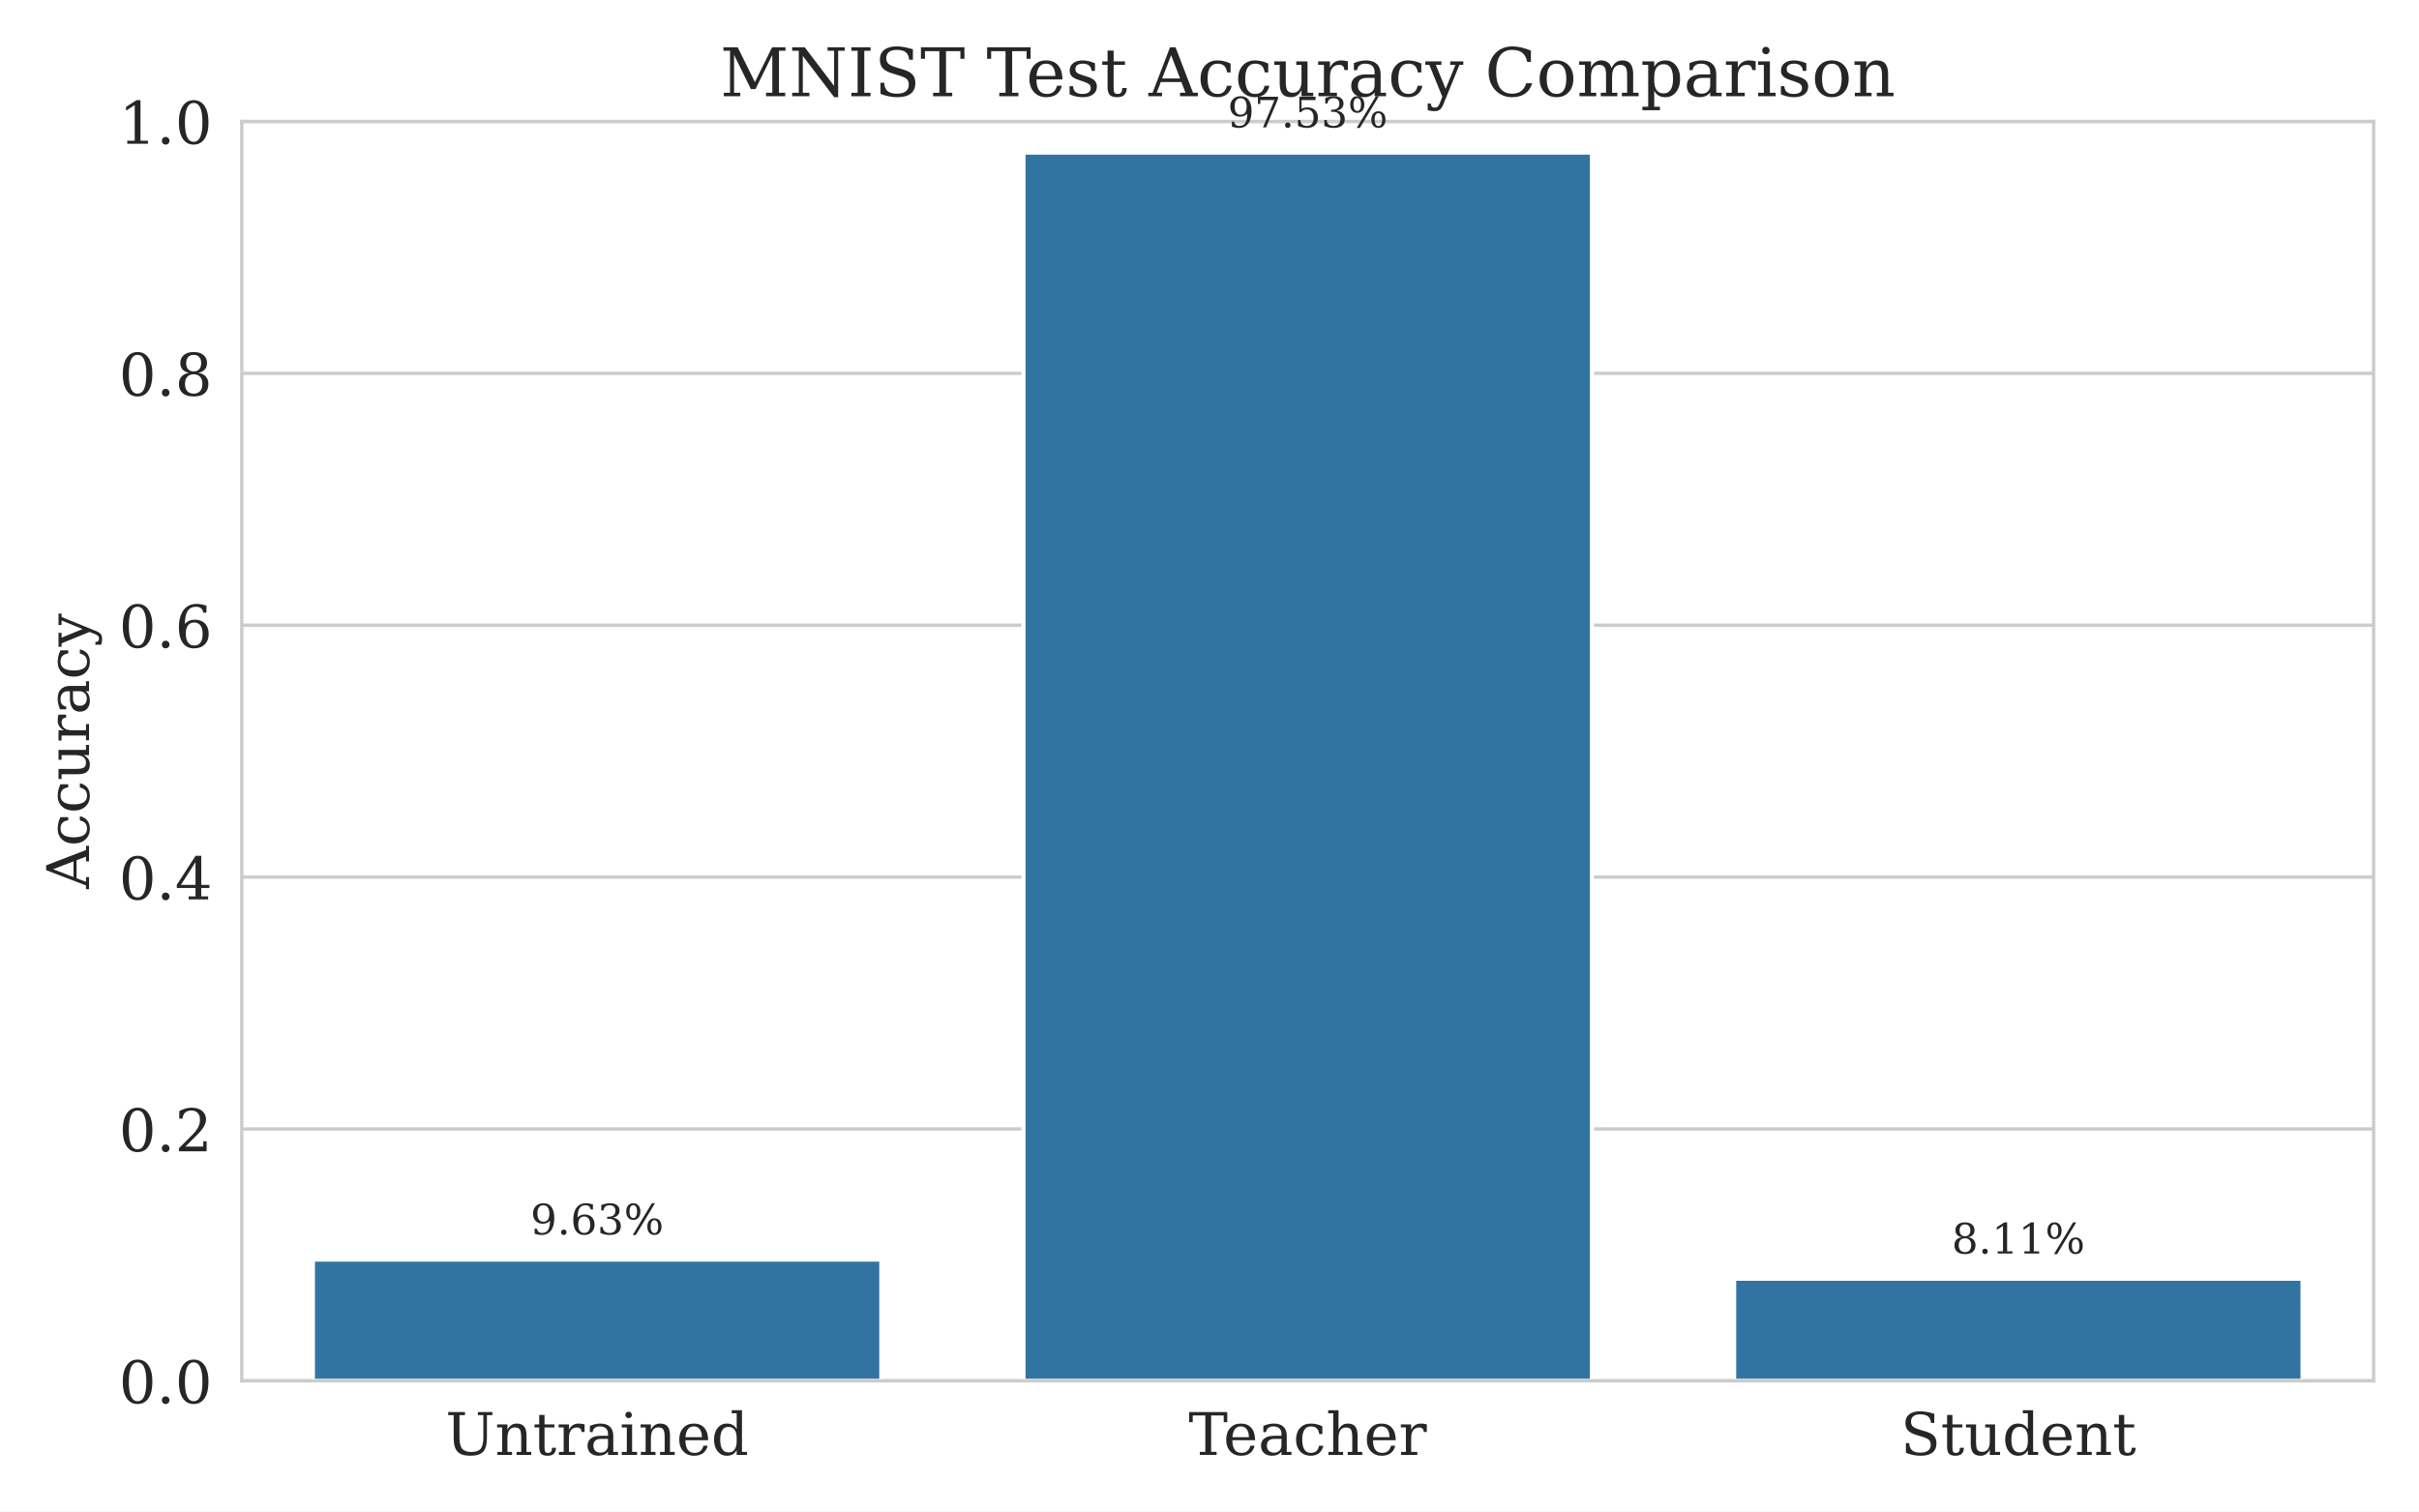
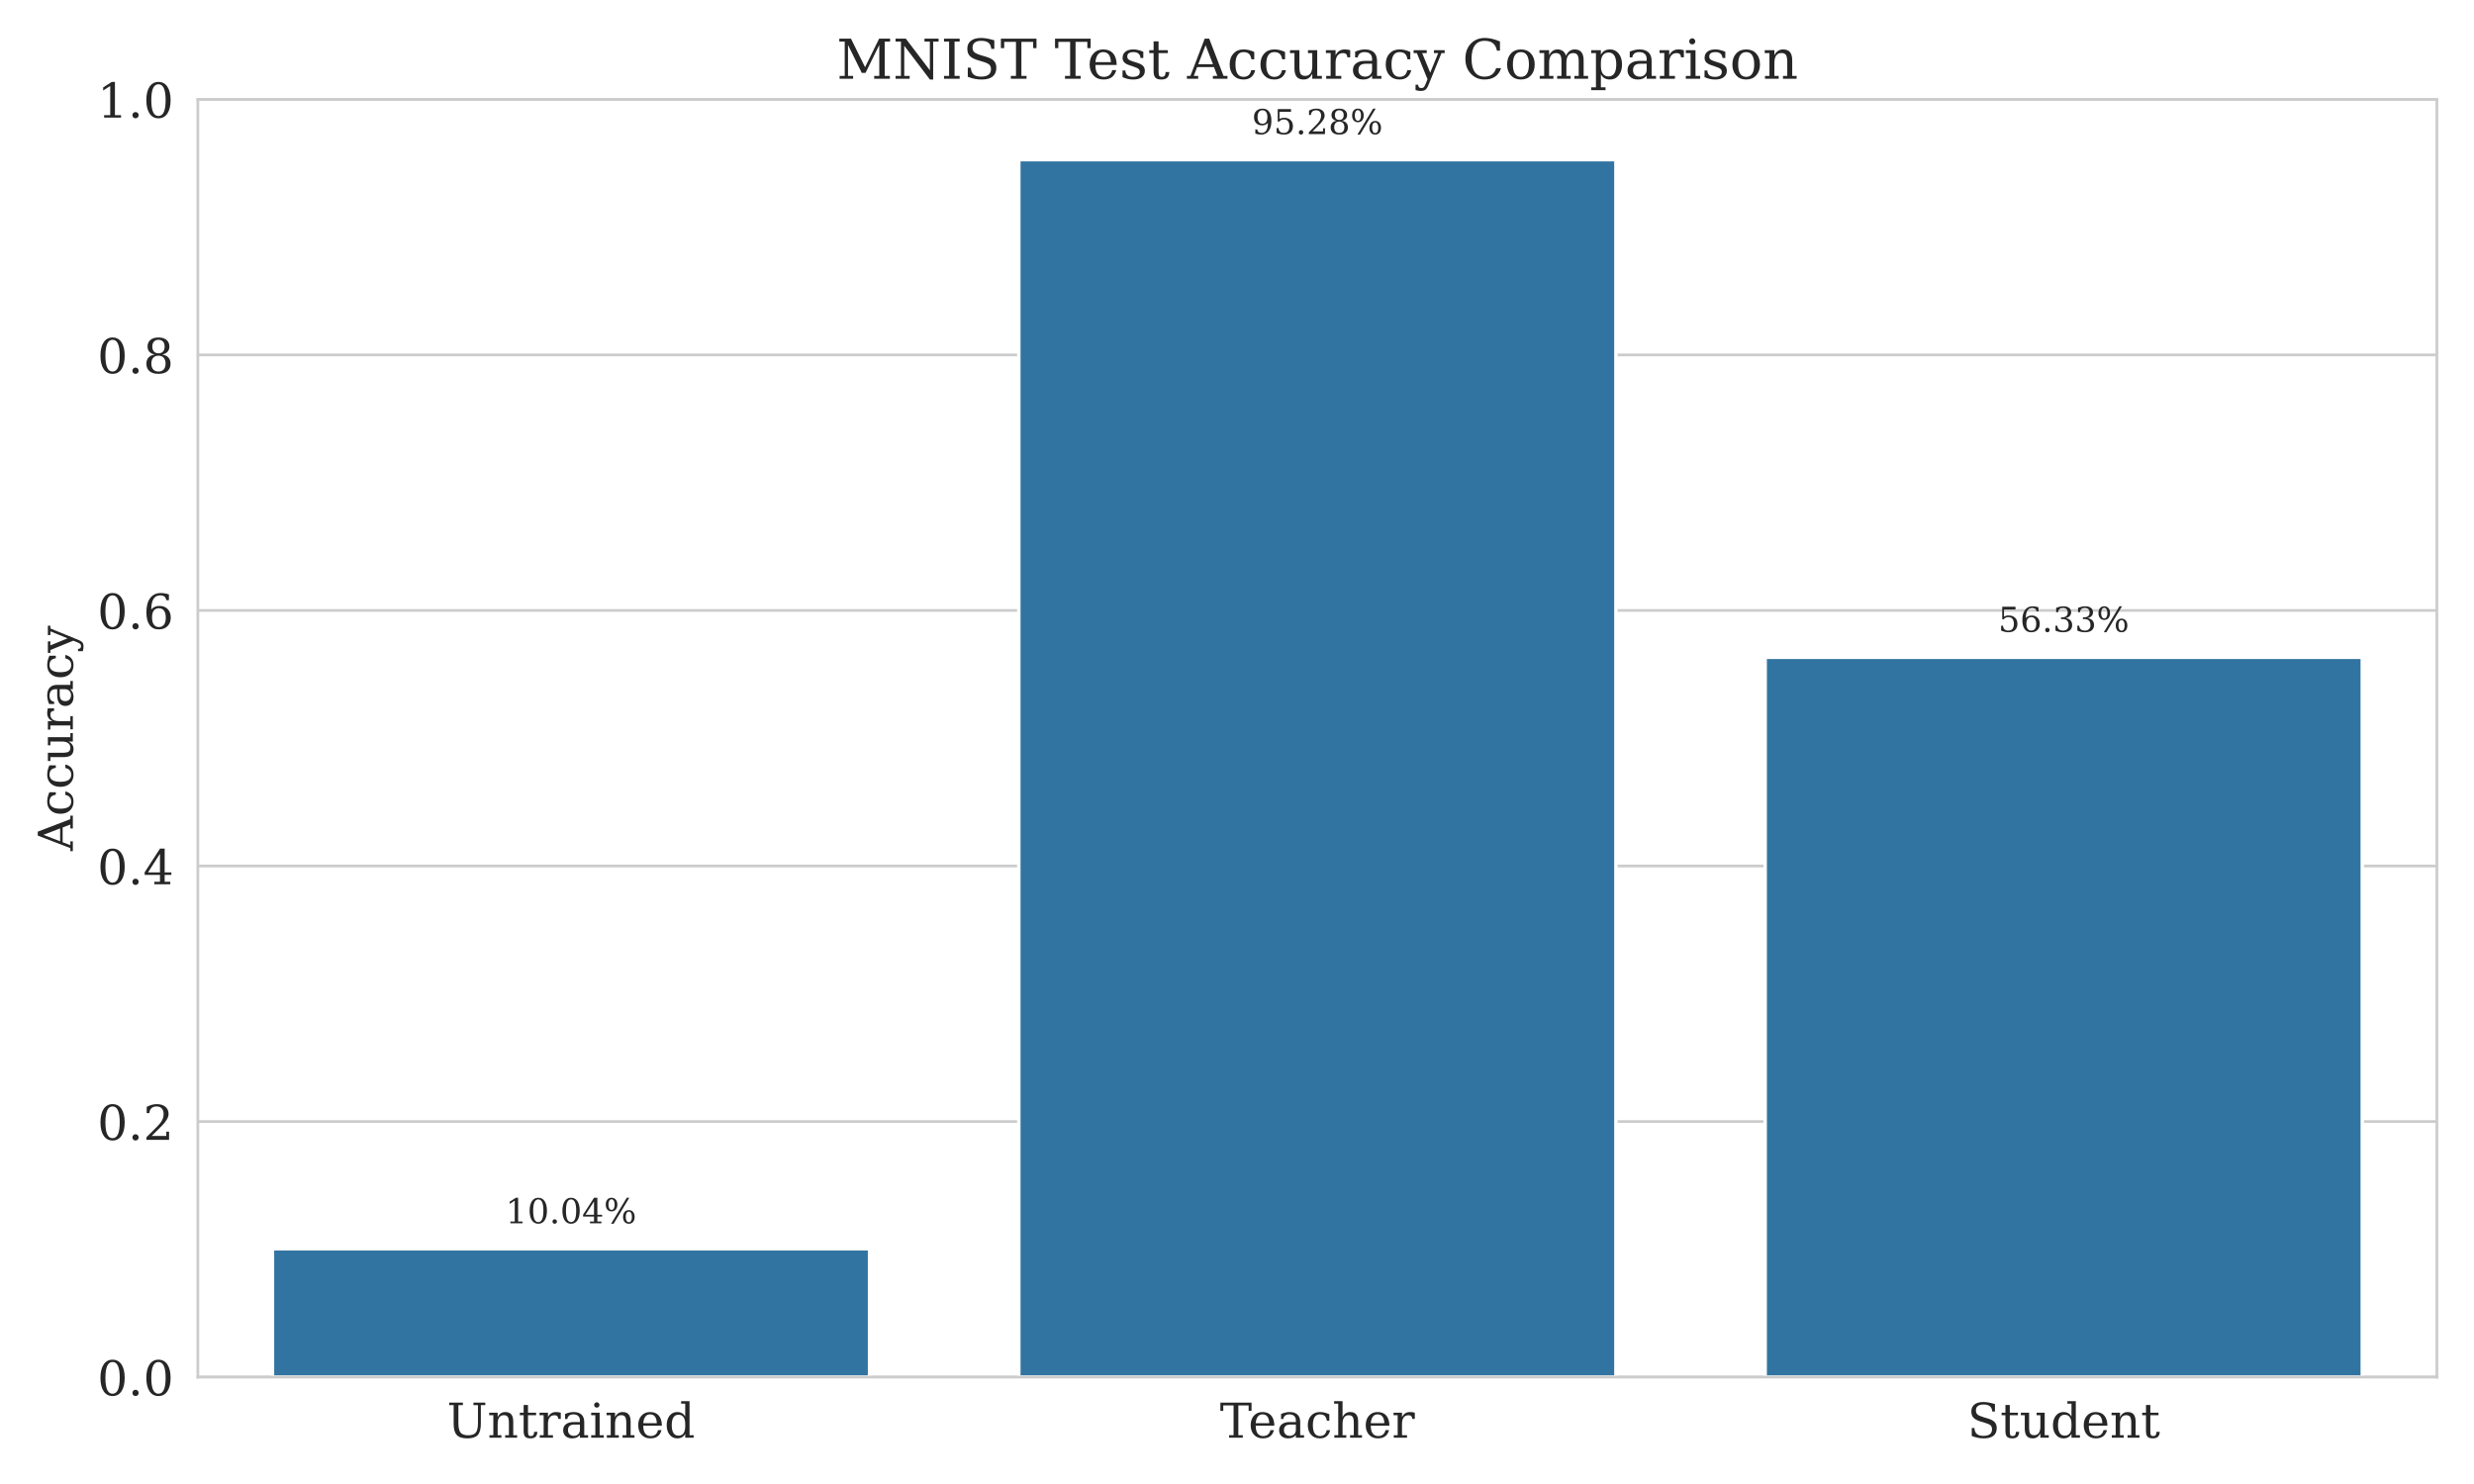
- <svg xmlns="http://www.w3.org/2000/svg" xmlns:xlink="http://www.w3.org/1999/xlink" width="576pt" height="360pt" viewBox="0 0 576 360" version="1.1">
+ <svg xmlns="http://www.w3.org/2000/svg" xmlns:xlink="http://www.w3.org/1999/xlink" width="720pt" height="432pt" viewBox="0 0 720 432" version="1.1">
  <defs>
    <style type="text/css">*{stroke-linejoin: round; stroke-linecap: butt}</style>
  </defs>
  <g id="figure_1">
    <g id="patch_1">
-       <path d="M 0 360  L 576 360  L 576 0  L 0 0  z " style="fill: #ffffff" />
+       <path d="M 0 432  L 720 432  L 720 0  L 0 0  z " style="fill: #ffffff" />
    </g>
    <g id="axes_1">
      <g id="patch_2">
-         <path d="M 57.575 328.88  L 565.2 328.88  L 565.2 28.922  L 57.575 28.922  z " style="fill: #ffffff" />
+         <path d="M 57.575 400.88  L 709.2 400.88  L 709.2 28.922  L 57.575 28.922  z " style="fill: #ffffff" />
      </g>
      <g id="matplotlib.axis_1">
        <g id="xtick_1">
          <g id="text_1">
-             <g style="fill: #262626" transform="translate(106.0668 346.5178) scale(0.14 -0.14)">
+             <g style="fill: #262626" transform="translate(130.0668 418.5178) scale(0.14 -0.14)">
              <defs>
                <path id="DejaVuSerif-55" d="M 897 4331  L 300 4331  L 300 4666  L 2125 4666  L 2125 4331  L 1528 4331  L 1528 1919  Q 1528 1025 1820 672  Q 2113 319 2828 319  Q 3544 319 3836 672  Q 4128 1025 4128 1919  L 4128 4331  L 3531 4331  L 3531 4666  L 5106 4666  L 5106 4331  L 4513 4331  L 4513 1856  Q 4513 791 4103 350  Q 3694 -91 2713 -91  Q 1731 -91 1314 353  Q 897 797 897 1856  L 897 4331  z " transform="scale(0.015625)" />
                <path id="DejaVuSerif-6e" d="M 263 0  L 263 331  L 781 331  L 781 2988  L 231 2988  L 231 3322  L 1356 3322  L 1356 2731  Q 1516 3069 1770 3241  Q 2025 3413 2363 3413  Q 2913 3413 3172 3097  Q 3431 2781 3431 2113  L 3431 331  L 3944 331  L 3944 0  L 2356 0  L 2356 331  L 2853 331  L 2853 1931  Q 2853 2541 2703 2767  Q 2553 2994 2175 2994  Q 1775 2994 1565 2701  Q 1356 2409 1356 1850  L 1356 331  L 1856 331  L 1856 0  L 263 0  z " transform="scale(0.015625)" />
                <path id="DejaVuSerif-74" d="M 691 2988  L 184 2988  L 184 3322  L 691 3322  L 691 4353  L 1269 4353  L 1269 3322  L 2350 3322  L 2350 2988  L 1269 2988  L 1269 878  Q 1269 456 1350 337  Q 1431 219 1650 219  Q 1875 219 1978 351  Q 2081 484 2088 781  L 2522 781  Q 2497 328 2275 118  Q 2053 -91 1600 -91  Q 1103 -91 897 129  Q 691 350 691 878  L 691 2988  z " transform="scale(0.015625)" />
                <path id="DejaVuSerif-72" d="M 3059 3328  L 3059 2497  L 2728 2497  Q 2713 2744 2591 2866  Q 2469 2988 2234 2988  Q 1809 2988 1582 2694  Q 1356 2400 1356 1850  L 1356 331  L 2022 331  L 2022 0  L 263 0  L 263 331  L 781 331  L 781 2994  L 231 2994  L 231 3322  L 1356 3322  L 1356 2731  Q 1525 3078 1790 3245  Q 2056 3413 2438 3413  Q 2578 3413 2733 3391  Q 2888 3369 3059 3328  z " transform="scale(0.015625)" />
                <path id="DejaVuSerif-61" d="M 2547 1044  L 2547 1747  L 1806 1747  Q 1378 1747 1168 1562  Q 959 1378 959 997  Q 959 650 1171 447  Q 1384 244 1747 244  Q 2106 244 2326 466  Q 2547 688 2547 1044  z M 3122 2075  L 3122 331  L 3634 331  L 3634 0  L 2547 0  L 2547 359  Q 2356 128 2106 18  Q 1856 -91 1522 -91  Q 969 -91 644 203  Q 319 497 319 997  Q 319 1513 691 1797  Q 1063 2081 1741 2081  L 2547 2081  L 2547 2309  Q 2547 2688 2317 2895  Q 2088 3103 1672 3103  Q 1328 3103 1125 2947  Q 922 2791 872 2484  L 575 2484  L 575 3156  Q 875 3284 1158 3348  Q 1441 3413 1709 3413  Q 2400 3413 2761 3070  Q 3122 2728 3122 2075  z " transform="scale(0.015625)" />
                <path id="DejaVuSerif-69" d="M 622 4353  Q 622 4497 726 4603  Q 831 4709 978 4709  Q 1122 4709 1226 4603  Q 1331 4497 1331 4353  Q 1331 4206 1228 4103  Q 1125 4000 978 4000  Q 831 4000 726 4103  Q 622 4206 622 4353  z M 1356 331  L 1900 331  L 1900 0  L 231 0  L 231 331  L 781 331  L 781 2988  L 231 2988  L 231 3322  L 1356 3322  L 1356 331  z " transform="scale(0.015625)" />
                <path id="DejaVuSerif-65" d="M 3469 1600  L 991 1600  L 991 1575  Q 991 903 1244 561  Q 1497 219 1991 219  Q 2369 219 2611 417  Q 2853 616 2950 1006  L 3413 1006  Q 3275 459 2904 184  Q 2534 -91 1931 -91  Q 1203 -91 761 389  Q 319 869 319 1663  Q 319 2450 753 2931  Q 1188 3413 1894 3413  Q 2647 3413 3050 2948  Q 3453 2484 3469 1600  z M 2791 1931  Q 2772 2513 2545 2808  Q 2319 3103 1894 3103  Q 1497 3103 1269 2806  Q 1041 2509 991 1931  L 2791 1931  z " transform="scale(0.015625)" />
                <path id="DejaVuSerif-64" d="M 3359 331  L 3909 331  L 3909 0  L 2784 0  L 2784 519  Q 2616 206 2355 57  Q 2094 -91 1709 -91  Q 1097 -91 708 395  Q 319 881 319 1663  Q 319 2444 706 2928  Q 1094 3413 1709 3413  Q 2094 3413 2355 3264  Q 2616 3116 2784 2803  L 2784 4531  L 2241 4531  L 2241 4863  L 3359 4863  L 3359 331  z M 2784 1497  L 2784 1825  Q 2784 2422 2554 2737  Q 2325 3053 1888 3053  Q 1444 3053 1217 2703  Q 991 2353 991 1663  Q 991 975 1217 622  Q 1444 269 1888 269  Q 2325 269 2554 583  Q 2784 897 2784 1497  z " transform="scale(0.015625)" />
              </defs>
              <use xlink:href="#DejaVuSerif-55" />
              <use xlink:href="#DejaVuSerif-6e" transform="translate(84.27734 0)" />
              <use xlink:href="#DejaVuSerif-74" transform="translate(148.6816 0)" />
              <use xlink:href="#DejaVuSerif-72" transform="translate(188.8672 0)" />
              <use xlink:href="#DejaVuSerif-61" transform="translate(236.6699 0)" />
              <use xlink:href="#DejaVuSerif-69" transform="translate(296.2891 0)" />
              <use xlink:href="#DejaVuSerif-6e" transform="translate(328.2715 0)" />
              <use xlink:href="#DejaVuSerif-65" transform="translate(392.6758 0)" />
              <use xlink:href="#DejaVuSerif-64" transform="translate(451.8555 0)" />
            </g>
          </g>
        </g>
        <g id="xtick_2">
          <g id="text_2">
-             <g style="fill: #262626" transform="translate(283.0266 346.5178) scale(0.14 -0.14)">
+             <g style="fill: #262626" transform="translate(355.0266 418.5178) scale(0.14 -0.14)">
              <defs>
                <path id="DejaVuSerif-54" d="M 1222 0  L 1222 331  L 1819 331  L 1819 4294  L 447 4294  L 447 3566  L 63 3566  L 63 4666  L 4206 4666  L 4206 3566  L 3822 3566  L 3822 4294  L 2450 4294  L 2450 331  L 3047 331  L 3047 0  L 1222 0  z " transform="scale(0.015625)" />
                <path id="DejaVuSerif-63" d="M 3291 997  Q 3169 466 2822 187  Q 2475 -91 1925 -91  Q 1200 -91 759 389  Q 319 869 319 1663  Q 319 2459 759 2936  Q 1200 3413 1925 3413  Q 2241 3413 2553 3339  Q 2866 3266 3181 3116  L 3181 2266  L 2847 2266  Q 2781 2703 2561 2903  Q 2341 3103 1931 3103  Q 1466 3103 1228 2742  Q 991 2381 991 1663  Q 991 944 1227 581  Q 1463 219 1931 219  Q 2303 219 2525 412  Q 2747 606 2828 997  L 3291 997  z " transform="scale(0.015625)" />
                <path id="DejaVuSerif-68" d="M 263 0  L 263 331  L 781 331  L 781 4531  L 231 4531  L 231 4863  L 1356 4863  L 1356 2731  Q 1516 3069 1770 3241  Q 2025 3413 2363 3413  Q 2913 3413 3172 3097  Q 3431 2781 3431 2113  L 3431 331  L 3944 331  L 3944 0  L 2356 0  L 2356 331  L 2853 331  L 2853 1931  Q 2853 2541 2704 2764  Q 2556 2988 2175 2988  Q 1775 2988 1565 2697  Q 1356 2406 1356 1850  L 1356 331  L 1856 331  L 1856 0  L 263 0  z " transform="scale(0.015625)" />
              </defs>
              <use xlink:href="#DejaVuSerif-54" />
              <use xlink:href="#DejaVuSerif-65" transform="translate(58.94922 0)" />
              <use xlink:href="#DejaVuSerif-61" transform="translate(118.1289 0)" />
              <use xlink:href="#DejaVuSerif-63" transform="translate(177.748 0)" />
              <use xlink:href="#DejaVuSerif-68" transform="translate(233.7539 0)" />
              <use xlink:href="#DejaVuSerif-65" transform="translate(298.1582 0)" />
              <use xlink:href="#DejaVuSerif-72" transform="translate(357.3379 0)" />
            </g>
          </g>
        </g>
        <g id="xtick_3">
          <g id="text_3">
-             <g style="fill: #262626" transform="translate(452.5335 346.5178) scale(0.14 -0.14)">
+             <g style="fill: #262626" transform="translate(572.5335 418.5178) scale(0.14 -0.14)">
              <defs>
                <path id="DejaVuSerif-53" d="M 594 225  L 594 1288  L 953 1284  Q 969 753 1261 498  Q 1553 244 2150 244  Q 2706 244 2998 464  Q 3291 684 3291 1106  Q 3291 1444 3114 1625  Q 2938 1806 2369 1978  L 1753 2163  Q 1084 2366 811 2669  Q 538 2972 538 3500  Q 538 4094 959 4422  Q 1381 4750 2144 4750  Q 2469 4750 2856 4679  Q 3244 4609 3681 4475  L 3681 3481  L 3328 3481  Q 3275 3975 2998 4195  Q 2722 4416 2156 4416  Q 1663 4416 1405 4214  Q 1147 4013 1147 3628  Q 1147 3294 1340 3103  Q 1534 2913 2163 2725  L 2741 2553  Q 3375 2363 3645 2067  Q 3916 1772 3916 1275  Q 3916 597 3481 253  Q 3047 -91 2188 -91  Q 1803 -91 1404 -12  Q 1006 66 594 225  z " transform="scale(0.015625)" />
                <path id="DejaVuSerif-75" d="M 2266 3322  L 3341 3322  L 3341 331  L 3884 331  L 3884 0  L 2766 0  L 2766 588  Q 2606 256 2353 82  Q 2100 -91 1766 -91  Q 1213 -91 952 223  Q 691 538 691 1209  L 691 2988  L 172 2988  L 172 3322  L 1269 3322  L 1269 1388  Q 1269 781 1417 556  Q 1566 331 1947 331  Q 2347 331 2556 625  Q 2766 919 2766 1478  L 2766 2988  L 2266 2988  L 2266 3322  z " transform="scale(0.015625)" />
              </defs>
              <use xlink:href="#DejaVuSerif-53" />
              <use xlink:href="#DejaVuSerif-74" transform="translate(68.50586 0)" />
              <use xlink:href="#DejaVuSerif-75" transform="translate(108.6914 0)" />
              <use xlink:href="#DejaVuSerif-64" transform="translate(173.0957 0)" />
              <use xlink:href="#DejaVuSerif-65" transform="translate(237.1094 0)" />
              <use xlink:href="#DejaVuSerif-6e" transform="translate(296.2891 0)" />
              <use xlink:href="#DejaVuSerif-74" transform="translate(360.6934 0)" />
            </g>
          </g>
        </g>
      </g>
      <g id="matplotlib.axis_2">
        <g id="ytick_1">
          <g id="line2d_1">
-             <path d="M 57.575 328.88  L 565.2 328.88  " clip-path="url(#pb6313cca25)" style="fill: none; stroke: #cccccc; stroke-width: 0.8; stroke-linecap: round" />
+             <path d="M 57.575 400.88  L 709.2 400.88  " clip-path="url(#p84f57f4187)" style="fill: none; stroke: #cccccc; stroke-width: 0.8; stroke-linecap: round" />
          </g>
          <g id="text_4">
-             <g style="fill: #262626" transform="translate(28.31063 334.1989) scale(0.14 -0.14)">
+             <g style="fill: #262626" transform="translate(28.31063 406.1989) scale(0.14 -0.14)">
              <defs>
                <path id="DejaVuSerif-30" d="M 2034 219  Q 2513 219 2750 744  Q 2988 1269 2988 2328  Q 2988 3391 2750 3916  Q 2513 4441 2034 4441  Q 1556 4441 1318 3916  Q 1081 3391 1081 2328  Q 1081 1269 1318 744  Q 1556 219 2034 219  z M 2034 -91  Q 1275 -91 848 546  Q 422 1184 422 2328  Q 422 3475 848 4112  Q 1275 4750 2034 4750  Q 2797 4750 3222 4112  Q 3647 3475 3647 2328  Q 3647 1184 3222 546  Q 2797 -91 2034 -91  z " transform="scale(0.015625)" />
                <path id="DejaVuSerif-2e" d="M 603 325  Q 603 500 722 622  Q 841 744 1019 744  Q 1191 744 1312 622  Q 1434 500 1434 325  Q 1434 153 1312 31  Q 1191 -91 1019 -91  Q 841 -91 722 29  Q 603 150 603 325  z " transform="scale(0.015625)" />
              </defs>
              <use xlink:href="#DejaVuSerif-30" />
              <use xlink:href="#DejaVuSerif-2e" transform="translate(63.62305 0)" />
              <use xlink:href="#DejaVuSerif-30" transform="translate(95.41016 0)" />
            </g>
          </g>
        </g>
        <g id="ytick_2">
          <g id="line2d_2">
-             <path d="M 57.575 268.888  L 565.2 268.888  " clip-path="url(#pb6313cca25)" style="fill: none; stroke: #cccccc; stroke-width: 0.8; stroke-linecap: round" />
+             <path d="M 57.575 326.488  L 709.2 326.488  " clip-path="url(#p84f57f4187)" style="fill: none; stroke: #cccccc; stroke-width: 0.8; stroke-linecap: round" />
          </g>
          <g id="text_5">
-             <g style="fill: #262626" transform="translate(28.31063 274.2073) scale(0.14 -0.14)">
+             <g style="fill: #262626" transform="translate(28.31063 331.8073) scale(0.14 -0.14)">
              <defs>
                <path id="DejaVuSerif-32" d="M 819 3553  L 469 3553  L 469 4384  Q 803 4563 1142 4656  Q 1481 4750 1806 4750  Q 2534 4750 2956 4397  Q 3378 4044 3378 3438  Q 3378 2753 2422 1800  Q 2347 1728 2309 1691  L 1131 513  L 3078 513  L 3078 1088  L 3444 1088  L 3444 0  L 434 0  L 434 341  L 1850 1753  Q 2319 2222 2519 2614  Q 2719 3006 2719 3438  Q 2719 3909 2473 4175  Q 2228 4441 1797 4441  Q 1350 4441 1106 4219  Q 863 3997 819 3553  z " transform="scale(0.015625)" />
              </defs>
              <use xlink:href="#DejaVuSerif-30" />
              <use xlink:href="#DejaVuSerif-2e" transform="translate(63.62305 0)" />
              <use xlink:href="#DejaVuSerif-32" transform="translate(95.41016 0)" />
            </g>
          </g>
        </g>
        <g id="ytick_3">
          <g id="line2d_3">
-             <path d="M 57.575 208.897  L 565.2 208.897  " clip-path="url(#pb6313cca25)" style="fill: none; stroke: #cccccc; stroke-width: 0.8; stroke-linecap: round" />
+             <path d="M 57.575 252.097  L 709.2 252.097  " clip-path="url(#p84f57f4187)" style="fill: none; stroke: #cccccc; stroke-width: 0.8; stroke-linecap: round" />
          </g>
          <g id="text_6">
-             <g style="fill: #262626" transform="translate(28.31063 214.2157) scale(0.14 -0.14)">
+             <g style="fill: #262626" transform="translate(28.31063 257.4157) scale(0.14 -0.14)">
              <defs>
                <path id="DejaVuSerif-34" d="M 2234 1581  L 2234 4063  L 641 1581  L 2234 1581  z M 3609 0  L 1484 0  L 1484 331  L 2234 331  L 2234 1247  L 197 1247  L 197 1588  L 2241 4750  L 2859 4750  L 2859 1581  L 3750 1581  L 3750 1247  L 2859 1247  L 2859 331  L 3609 331  L 3609 0  z " transform="scale(0.015625)" />
              </defs>
              <use xlink:href="#DejaVuSerif-30" />
              <use xlink:href="#DejaVuSerif-2e" transform="translate(63.62305 0)" />
              <use xlink:href="#DejaVuSerif-34" transform="translate(95.41016 0)" />
            </g>
          </g>
        </g>
        <g id="ytick_4">
          <g id="line2d_4">
-             <path d="M 57.575 148.905  L 565.2 148.905  " clip-path="url(#pb6313cca25)" style="fill: none; stroke: #cccccc; stroke-width: 0.8; stroke-linecap: round" />
+             <path d="M 57.575 177.705  L 709.2 177.705  " clip-path="url(#p84f57f4187)" style="fill: none; stroke: #cccccc; stroke-width: 0.8; stroke-linecap: round" />
          </g>
          <g id="text_7">
-             <g style="fill: #262626" transform="translate(28.31063 154.224) scale(0.14 -0.14)">
+             <g style="fill: #262626" transform="translate(28.31063 183.024) scale(0.14 -0.14)">
              <defs>
                <path id="DejaVuSerif-36" d="M 2094 219  Q 2534 219 2771 542  Q 3009 866 3009 1472  Q 3009 2078 2771 2401  Q 2534 2725 2094 2725  Q 1647 2725 1412 2412  Q 1178 2100 1178 1509  Q 1178 888 1415 553  Q 1653 219 2094 219  z M 1075 2569  Q 1288 2803 1556 2918  Q 1825 3034 2163 3034  Q 2859 3034 3264 2615  Q 3669 2197 3669 1472  Q 3669 763 3233 336  Q 2797 -91 2069 -91  Q 1278 -91 853 498  Q 428 1088 428 2181  Q 428 3406 931 4078  Q 1434 4750 2350 4750  Q 2597 4750 2869 4703  Q 3141 4656 3425 4563  L 3425 3794  L 3072 3794  Q 3034 4109 2831 4275  Q 2628 4441 2284 4441  Q 1678 4441 1381 3981  Q 1084 3522 1075 2569  z " transform="scale(0.015625)" />
              </defs>
              <use xlink:href="#DejaVuSerif-30" />
              <use xlink:href="#DejaVuSerif-2e" transform="translate(63.62305 0)" />
              <use xlink:href="#DejaVuSerif-36" transform="translate(95.41016 0)" />
            </g>
          </g>
        </g>
        <g id="ytick_5">
          <g id="line2d_5">
-             <path d="M 57.575 88.913  L 565.2 88.913  " clip-path="url(#pb6313cca25)" style="fill: none; stroke: #cccccc; stroke-width: 0.8; stroke-linecap: round" />
+             <path d="M 57.575 103.314  L 709.2 103.314  " clip-path="url(#p84f57f4187)" style="fill: none; stroke: #cccccc; stroke-width: 0.8; stroke-linecap: round" />
          </g>
          <g id="text_8">
-             <g style="fill: #262626" transform="translate(28.31063 94.23241) scale(0.14 -0.14)">
+             <g style="fill: #262626" transform="translate(28.31063 108.6324) scale(0.14 -0.14)">
              <defs>
                <path id="DejaVuSerif-38" d="M 2981 1275  Q 2981 1775 2732 2051  Q 2484 2328 2034 2328  Q 1584 2328 1336 2051  Q 1088 1775 1088 1275  Q 1088 772 1336 495  Q 1584 219 2034 219  Q 2484 219 2732 495  Q 2981 772 2981 1275  z M 2853 3541  Q 2853 3966 2637 4203  Q 2422 4441 2034 4441  Q 1650 4441 1433 4203  Q 1216 3966 1216 3541  Q 1216 3113 1433 2875  Q 1650 2638 2034 2638  Q 2422 2638 2637 2875  Q 2853 3113 2853 3541  z M 2516 2484  Q 3047 2413 3344 2092  Q 3641 1772 3641 1275  Q 3641 619 3225 264  Q 2809 -91 2034 -91  Q 1263 -91 845 264  Q 428 619 428 1275  Q 428 1772 725 2092  Q 1022 2413 1556 2484  Q 1084 2569 832 2842  Q 581 3116 581 3541  Q 581 4103 968 4426  Q 1356 4750 2034 4750  Q 2713 4750 3100 4426  Q 3488 4103 3488 3541  Q 3488 3116 3236 2842  Q 2984 2569 2516 2484  z " transform="scale(0.015625)" />
              </defs>
              <use xlink:href="#DejaVuSerif-30" />
              <use xlink:href="#DejaVuSerif-2e" transform="translate(63.62305 0)" />
              <use xlink:href="#DejaVuSerif-38" transform="translate(95.41016 0)" />
            </g>
          </g>
        </g>
        <g id="ytick_6">
          <g id="line2d_6">
-             <path d="M 57.575 28.922  L 565.2 28.922  " clip-path="url(#pb6313cca25)" style="fill: none; stroke: #cccccc; stroke-width: 0.8; stroke-linecap: round" />
+             <path d="M 57.575 28.922  L 709.2 28.922  " clip-path="url(#p84f57f4187)" style="fill: none; stroke: #cccccc; stroke-width: 0.8; stroke-linecap: round" />
          </g>
          <g id="text_9">
            <g style="fill: #262626" transform="translate(28.31063 34.24078) scale(0.14 -0.14)">
              <defs>
                <path id="DejaVuSerif-31" d="M 909 0  L 909 331  L 1722 331  L 1722 4213  L 781 3603  L 781 4013  L 1919 4750  L 2350 4750  L 2350 331  L 3163 331  L 3163 0  L 909 0  z " transform="scale(0.015625)" />
              </defs>
              <use xlink:href="#DejaVuSerif-31" />
              <use xlink:href="#DejaVuSerif-2e" transform="translate(63.62305 0)" />
              <use xlink:href="#DejaVuSerif-30" transform="translate(95.41016 0)" />
            </g>
          </g>
        </g>
        <g id="text_10">
-           <g style="fill: #262626" transform="translate(21.2 211.6992) rotate(-90) scale(0.14 -0.14)">
+           <g style="fill: #262626" transform="translate(21.2 247.6992) rotate(-90) scale(0.14 -0.14)">
            <defs>
              <path id="DejaVuSerif-41" d="M 1281 1691  L 2994 1691  L 2138 3909  L 1281 1691  z M -38 0  L -38 331  L 372 331  L 2034 4666  L 2559 4666  L 4225 331  L 4684 331  L 4684 0  L 2988 0  L 2988 331  L 3506 331  L 3116 1356  L 1153 1356  L 763 331  L 1275 331  L 1275 0  L -38 0  z " transform="scale(0.015625)" />
              <path id="DejaVuSerif-79" d="M 1381 -609  L 1600 -56  L 359 2988  L -19 2988  L -19 3322  L 1509 3322  L 1509 2988  L 978 2988  L 1913 703  L 2847 2988  L 2350 2988  L 2350 3322  L 3597 3322  L 3597 2988  L 3225 2988  L 1703 -750  Q 1547 -1138 1356 -1280  Q 1166 -1422 819 -1422  Q 672 -1422 517 -1397  Q 363 -1372 206 -1325  L 206 -691  L 500 -691  Q 519 -903 608 -995  Q 697 -1088 884 -1088  Q 1056 -1088 1161 -992  Q 1266 -897 1381 -609  z " transform="scale(0.015625)" />
            </defs>
            <use xlink:href="#DejaVuSerif-41" />
            <use xlink:href="#DejaVuSerif-63" transform="translate(72.2168 0)" />
            <use xlink:href="#DejaVuSerif-63" transform="translate(128.2227 0)" />
            <use xlink:href="#DejaVuSerif-75" transform="translate(184.2285 0)" />
            <use xlink:href="#DejaVuSerif-72" transform="translate(248.6328 0)" />
            <use xlink:href="#DejaVuSerif-61" transform="translate(296.4355 0)" />
            <use xlink:href="#DejaVuSerif-63" transform="translate(356.0547 0)" />
            <use xlink:href="#DejaVuSerif-79" transform="translate(412.0605 0)" />
          </g>
        </g>
      </g>
      <g id="patch_3">
-         <path d="M 74.496 328.88  L 209.863 328.88  L 209.863 299.994  L 74.496 299.994  z " clip-path="url(#pb6313cca25)" style="fill: #3274a1; stroke: #ffffff; stroke-linejoin: miter" />
+         <path d="M 79.296 400.88  L 253.062 400.88  L 253.062 363.535  L 79.296 363.535  z " clip-path="url(#p84f57f4187)" style="fill: #3274a1; stroke: #ffffff; stroke-linejoin: miter" />
      </g>
      <g id="patch_4">
-         <path d="M 243.704 328.88  L 379.071 328.88  L 379.071 36.331  L 243.704 36.331  z " clip-path="url(#pb6313cca25)" style="fill: #3274a1; stroke: #ffffff; stroke-linejoin: miter" />
+         <path d="M 296.504 400.88  L 470.271 400.88  L 470.271 46.478  L 296.504 46.478  z " clip-path="url(#p84f57f4187)" style="fill: #3274a1; stroke: #ffffff; stroke-linejoin: miter" />
      </g>
      <g id="patch_5">
-         <path d="M 412.913 328.88  L 548.279 328.88  L 548.279 304.553  L 412.913 304.553  z " clip-path="url(#pb6313cca25)" style="fill: #3274a1; stroke: #ffffff; stroke-linejoin: miter" />
+         <path d="M 513.712 400.88  L 687.479 400.88  L 687.479 191.356  L 513.712 191.356  z " clip-path="url(#p84f57f4187)" style="fill: #3274a1; stroke: #ffffff; stroke-linejoin: miter" />
      </g>
      <g id="line2d_7">
-         <path clip-path="url(#pb6313cca25)" style="fill: none; stroke: #424242; stroke-width: 2.25; stroke-linecap: round" />
+         <path clip-path="url(#p84f57f4187)" style="fill: none; stroke: #424242; stroke-width: 2.25; stroke-linecap: round" />
      </g>
      <g id="line2d_8">
-         <path clip-path="url(#pb6313cca25)" style="fill: none; stroke: #424242; stroke-width: 2.25; stroke-linecap: round" />
+         <path clip-path="url(#p84f57f4187)" style="fill: none; stroke: #424242; stroke-width: 2.25; stroke-linecap: round" />
      </g>
      <g id="line2d_9">
-         <path clip-path="url(#pb6313cca25)" style="fill: none; stroke: #424242; stroke-width: 2.25; stroke-linecap: round" />
+         <path clip-path="url(#p84f57f4187)" style="fill: none; stroke: #424242; stroke-width: 2.25; stroke-linecap: round" />
      </g>
      <g id="patch_6">
-         <path d="M 57.575 328.88  L 57.575 28.922  " style="fill: none; stroke: #cccccc; stroke-width: 0.8; stroke-linejoin: miter; stroke-linecap: square" />
+         <path d="M 57.575 400.88  L 57.575 28.922  " style="fill: none; stroke: #cccccc; stroke-width: 0.8; stroke-linejoin: miter; stroke-linecap: square" />
      </g>
      <g id="patch_7">
-         <path d="M 565.2 328.88  L 565.2 28.922  " style="fill: none; stroke: #cccccc; stroke-width: 0.8; stroke-linejoin: miter; stroke-linecap: square" />
+         <path d="M 709.2 400.88  L 709.2 28.922  " style="fill: none; stroke: #cccccc; stroke-width: 0.8; stroke-linejoin: miter; stroke-linecap: square" />
      </g>
      <g id="patch_8">
-         <path d="M 57.575 328.88  L 565.2 328.88  " style="fill: none; stroke: #cccccc; stroke-width: 0.8; stroke-linejoin: miter; stroke-linecap: square" />
+         <path d="M 57.575 400.88  L 709.2 400.88  " style="fill: none; stroke: #cccccc; stroke-width: 0.8; stroke-linejoin: miter; stroke-linecap: square" />
      </g>
      <g id="patch_9">
-         <path d="M 57.575 28.922  L 565.2 28.922  " style="fill: none; stroke: #cccccc; stroke-width: 0.8; stroke-linejoin: miter; stroke-linecap: square" />
+         <path d="M 57.575 28.922  L 709.2 28.922  " style="fill: none; stroke: #cccccc; stroke-width: 0.8; stroke-linejoin: miter; stroke-linecap: square" />
      </g>
      <g id="text_11">
-         <g style="fill: #262626" transform="translate(126.2956 293.9949) scale(0.1 -0.1)">
+         <g style="fill: #262626" transform="translate(147.1143 356.0962) scale(0.1 -0.1)">
+           <defs>
+             <path id="DejaVuSerif-25" d="M 1434 4459  Q 1159 4459 1004 4200  Q 850 3941 850 3475  Q 850 3016 1008 2753  Q 1166 2491 1434 2491  Q 1700 2491 1854 2752  Q 2009 3013 2009 3475  Q 2009 3938 1854 4198  Q 1700 4459 1434 4459  z M 4653 2169  Q 4381 2169 4226 1906  Q 4072 1644 4072 1178  Q 4072 719 4228 458  Q 4384 197 4653 197  Q 4922 197 5075 458  Q 5228 719 5228 1178  Q 5228 1641 5073 1905  Q 4919 2169 4653 2169  z M 4653 2450  Q 5147 2450 5437 2106  Q 5728 1763 5728 1178  Q 5728 594 5436 251  Q 5144 -91 4653 -91  Q 4153 -91 3862 251  Q 3572 594 3572 1178  Q 3572 1766 3864 2108  Q 4156 2450 4653 2450  z M 4263 4750  L 4738 4750  L 1819 -91  L 1344 -91  L 4263 4750  z M 1428 4750  Q 1922 4750 2215 4408  Q 2509 4066 2509 3481  Q 2509 2891 2217 2550  Q 1925 2209 1428 2209  Q 931 2209 642 2551  Q 353 2894 353 3481  Q 353 4063 643 4406  Q 934 4750 1428 4750  z " transform="scale(0.015625)" />
+           </defs>
+           <use xlink:href="#DejaVuSerif-31" />
+           <use xlink:href="#DejaVuSerif-30" transform="translate(63.62305 0)" />
+           <use xlink:href="#DejaVuSerif-2e" transform="translate(127.2461 0)" />
+           <use xlink:href="#DejaVuSerif-30" transform="translate(159.0332 0)" />
+           <use xlink:href="#DejaVuSerif-34" transform="translate(222.6562 0)" />
+           <use xlink:href="#DejaVuSerif-25" transform="translate(286.2793 0)" />
+         </g>
+       </g>
+       <g id="text_12">
+         <g style="fill: #262626" transform="translate(364.3227 39.03914) scale(0.1 -0.1)">
          <defs>
            <path id="DejaVuSerif-39" d="M 2994 2091  Q 2784 1856 2512 1740  Q 2241 1625 1900 1625  Q 1206 1625 804 2044  Q 403 2463 403 3188  Q 403 3897 839 4323  Q 1275 4750 2003 4750  Q 2794 4750 3217 4161  Q 3641 3572 3641 2478  Q 3641 1253 3137 581  Q 2634 -91 1722 -91  Q 1475 -91 1203 -44  Q 931 3 647 97  L 647 872  L 997 872  Q 1038 556 1241 387  Q 1444 219 1784 219  Q 2391 219 2687 676  Q 2984 1134 2994 2091  z M 1978 4441  Q 1534 4441 1298 4117  Q 1063 3794 1063 3188  Q 1063 2581 1298 2256  Q 1534 1931 1978 1931  Q 2422 1931 2658 2245  Q 2894 2559 2894 3150  Q 2894 3772 2656 4106  Q 2419 4441 1978 4441  z " transform="scale(0.015625)" />
-             <path id="DejaVuSerif-33" d="M 622 4469  Q 988 4606 1323 4678  Q 1659 4750 1953 4750  Q 2638 4750 3022 4454  Q 3406 4159 3406 3634  Q 3406 3213 3140 2930  Q 2875 2647 2388 2547  Q 2963 2466 3280 2130  Q 3597 1794 3597 1259  Q 3597 606 3158 257  Q 2719 -91 1894 -91  Q 1528 -91 1179 -12  Q 831 66 488 225  L 488 1131  L 838 1131  Q 869 681 1141 450  Q 1413 219 1906 219  Q 2384 219 2661 495  Q 2938 772 2938 1253  Q 2938 1803 2653 2086  Q 2369 2369 1819 2369  L 1522 2369  L 1522 2688  L 1678 2688  Q 2225 2688 2498 2914  Q 2772 3141 2772 3597  Q 2772 4006 2547 4223  Q 2322 4441 1900 4441  Q 1478 4441 1245 4241  Q 1013 4041 972 3647  L 622 3647  L 622 4469  z " transform="scale(0.015625)" />
-             <path id="DejaVuSerif-25" d="M 1434 4459  Q 1159 4459 1004 4200  Q 850 3941 850 3475  Q 850 3016 1008 2753  Q 1166 2491 1434 2491  Q 1700 2491 1854 2752  Q 2009 3013 2009 3475  Q 2009 3938 1854 4198  Q 1700 4459 1434 4459  z M 4653 2169  Q 4381 2169 4226 1906  Q 4072 1644 4072 1178  Q 4072 719 4228 458  Q 4384 197 4653 197  Q 4922 197 5075 458  Q 5228 719 5228 1178  Q 5228 1641 5073 1905  Q 4919 2169 4653 2169  z M 4653 2450  Q 5147 2450 5437 2106  Q 5728 1763 5728 1178  Q 5728 594 5436 251  Q 5144 -91 4653 -91  Q 4153 -91 3862 251  Q 3572 594 3572 1178  Q 3572 1766 3864 2108  Q 4156 2450 4653 2450  z M 4263 4750  L 4738 4750  L 1819 -91  L 1344 -91  L 4263 4750  z M 1428 4750  Q 1922 4750 2215 4408  Q 2509 4066 2509 3481  Q 2509 2891 2217 2550  Q 1925 2209 1428 2209  Q 931 2209 642 2551  Q 353 2894 353 3481  Q 353 4063 643 4406  Q 934 4750 1428 4750  z " transform="scale(0.015625)" />
-           </defs>
-           <use xlink:href="#DejaVuSerif-39" />
-           <use xlink:href="#DejaVuSerif-2e" transform="translate(63.62305 0)" />
-           <use xlink:href="#DejaVuSerif-36" transform="translate(95.41016 0)" />
-           <use xlink:href="#DejaVuSerif-33" transform="translate(159.0332 0)" />
-           <use xlink:href="#DejaVuSerif-25" transform="translate(222.6562 0)" />
-         </g>
-       </g>
-       <g id="text_12">
-         <g style="fill: #262626" transform="translate(292.3227 30.33168) scale(0.1 -0.1)">
-           <defs>
-             <path id="DejaVuSerif-37" d="M 3609 4347  L 1784 0  L 1319 0  L 3059 4153  L 903 4153  L 903 3578  L 538 3578  L 538 4666  L 3609 4666  L 3609 4347  z " transform="scale(0.015625)" />
            <path id="DejaVuSerif-35" d="M 3219 4666  L 3219 4153  L 1081 4153  L 1081 2816  Q 1244 2928 1461 2984  Q 1678 3041 1947 3041  Q 2703 3041 3140 2622  Q 3578 2203 3578 1478  Q 3578 738 3136 323  Q 2694 -91 1894 -91  Q 1572 -91 1234 -12  Q 897 66 544 225  L 544 1131  L 897 1131  Q 925 688 1179 453  Q 1434 219 1894 219  Q 2388 219 2653 544  Q 2919 869 2919 1478  Q 2919 2084 2655 2407  Q 2391 2731 1894 2731  Q 1613 2731 1398 2631  Q 1184 2531 1019 2322  L 750 2322  L 750 4666  L 3219 4666  z " transform="scale(0.015625)" />
          </defs>
          <use xlink:href="#DejaVuSerif-39" />
-           <use xlink:href="#DejaVuSerif-37" transform="translate(63.62305 0)" />
+           <use xlink:href="#DejaVuSerif-35" transform="translate(63.62305 0)" />
          <use xlink:href="#DejaVuSerif-2e" transform="translate(127.2461 0)" />
-           <use xlink:href="#DejaVuSerif-35" transform="translate(159.0332 0)" />
+           <use xlink:href="#DejaVuSerif-32" transform="translate(159.0332 0)" />
+           <use xlink:href="#DejaVuSerif-38" transform="translate(222.6562 0)" />
+           <use xlink:href="#DejaVuSerif-25" transform="translate(286.2793 0)" />
+         </g>
+       </g>
+       <g id="text_13">
+         <g style="fill: #262626" transform="translate(581.531 183.9168) scale(0.1 -0.1)">
+           <defs>
+             <path id="DejaVuSerif-33" d="M 622 4469  Q 988 4606 1323 4678  Q 1659 4750 1953 4750  Q 2638 4750 3022 4454  Q 3406 4159 3406 3634  Q 3406 3213 3140 2930  Q 2875 2647 2388 2547  Q 2963 2466 3280 2130  Q 3597 1794 3597 1259  Q 3597 606 3158 257  Q 2719 -91 1894 -91  Q 1528 -91 1179 -12  Q 831 66 488 225  L 488 1131  L 838 1131  Q 869 681 1141 450  Q 1413 219 1906 219  Q 2384 219 2661 495  Q 2938 772 2938 1253  Q 2938 1803 2653 2086  Q 2369 2369 1819 2369  L 1522 2369  L 1522 2688  L 1678 2688  Q 2225 2688 2498 2914  Q 2772 3141 2772 3597  Q 2772 4006 2547 4223  Q 2322 4441 1900 4441  Q 1478 4441 1245 4241  Q 1013 4041 972 3647  L 622 3647  L 622 4469  z " transform="scale(0.015625)" />
+           </defs>
+           <use xlink:href="#DejaVuSerif-35" />
+           <use xlink:href="#DejaVuSerif-36" transform="translate(63.62305 0)" />
+           <use xlink:href="#DejaVuSerif-2e" transform="translate(127.2461 0)" />
+           <use xlink:href="#DejaVuSerif-33" transform="translate(159.0332 0)" />
          <use xlink:href="#DejaVuSerif-33" transform="translate(222.6562 0)" />
          <use xlink:href="#DejaVuSerif-25" transform="translate(286.2793 0)" />
        </g>
      </g>
-       <g id="text_13">
-         <g style="fill: #262626" transform="translate(464.7122 298.5542) scale(0.1 -0.1)">
-           <use xlink:href="#DejaVuSerif-38" />
-           <use xlink:href="#DejaVuSerif-2e" transform="translate(63.62305 0)" />
-           <use xlink:href="#DejaVuSerif-31" transform="translate(95.41016 0)" />
-           <use xlink:href="#DejaVuSerif-31" transform="translate(159.0332 0)" />
-           <use xlink:href="#DejaVuSerif-25" transform="translate(222.6562 0)" />
-         </g>
-       </g>
      <g id="text_14">
-         <g style="fill: #262626" transform="translate(171.4663 22.92188) scale(0.16 -0.16)">
+         <g style="fill: #262626" transform="translate(243.4663 22.92188) scale(0.16 -0.16)">
          <defs>
            <path id="DejaVuSerif-4d" d="M 353 0  L 353 331  L 947 331  L 947 4331  L 319 4331  L 319 4666  L 1678 4666  L 3316 1344  L 4953 4666  L 6228 4666  L 6228 4331  L 5606 4331  L 5606 331  L 6203 331  L 6203 0  L 4378 0  L 4378 331  L 4972 331  L 4972 3938  L 3372 684  L 2931 684  L 1331 3938  L 1331 331  L 1925 331  L 1925 0  L 353 0  z " transform="scale(0.015625)" />
            <path id="DejaVuSerif-4e" d="M 313 0  L 313 331  L 941 331  L 941 4331  L 313 4331  L 313 4666  L 1509 4666  L 4306 984  L 4306 4331  L 3681 4331  L 3681 4666  L 5319 4666  L 5319 4331  L 4691 4331  L 4691 -91  L 4313 -91  L 1325 3841  L 1325 331  L 1953 331  L 1953 0  L 313 0  z " transform="scale(0.015625)" />
            <path id="DejaVuSerif-49" d="M 1581 331  L 2175 331  L 2175 0  L 353 0  L 353 331  L 947 331  L 947 4331  L 353 4331  L 353 4666  L 2175 4666  L 2175 4331  L 1581 4331  L 1581 331  z " transform="scale(0.015625)" />
            <path id="DejaVuSerif-20" transform="scale(0.015625)" />
            <path id="DejaVuSerif-73" d="M 359 184  L 359 959  L 691 959  Q 703 588 923 403  Q 1144 219 1575 219  Q 1963 219 2166 364  Q 2369 509 2369 788  Q 2369 1006 2220 1140  Q 2072 1275 1594 1428  L 1178 1569  Q 750 1706 558 1912  Q 366 2119 366 2438  Q 366 2894 700 3153  Q 1034 3413 1625 3413  Q 1888 3413 2178 3344  Q 2469 3275 2778 3144  L 2778 2419  L 2447 2419  Q 2434 2741 2221 2922  Q 2009 3103 1644 3103  Q 1281 3103 1095 2975  Q 909 2847 909 2591  Q 909 2381 1050 2254  Q 1191 2128 1613 1997  L 2069 1856  Q 2541 1709 2748 1489  Q 2956 1269 2956 922  Q 2956 450 2595 179  Q 2234 -91 1600 -91  Q 1278 -91 972 -22  Q 666 47 359 184  z " transform="scale(0.015625)" />
            <path id="DejaVuSerif-43" d="M 4513 1234  Q 4306 581 3820 245  Q 3334 -91 2591 -91  Q 2134 -91 1743 65  Q 1353 222 1050 525  Q 700 875 529 1320  Q 359 1766 359 2328  Q 359 3416 987 4083  Q 1616 4750 2644 4750  Q 3025 4750 3456 4650  Q 3888 4550 4384 4347  L 4384 3272  L 4031 3272  Q 3916 3859 3567 4137  Q 3219 4416 2591 4416  Q 1844 4416 1459 3886  Q 1075 3356 1075 2328  Q 1075 1303 1459 773  Q 1844 244 2591 244  Q 3113 244 3450 492  Q 3788 741 3938 1234  L 4513 1234  z " transform="scale(0.015625)" />
            <path id="DejaVuSerif-6f" d="M 1925 219  Q 2388 219 2623 584  Q 2859 950 2859 1663  Q 2859 2375 2623 2739  Q 2388 3103 1925 3103  Q 1463 3103 1227 2739  Q 991 2375 991 1663  Q 991 950 1228 584  Q 1466 219 1925 219  z M 1925 -91  Q 1200 -91 759 389  Q 319 869 319 1663  Q 319 2456 758 2934  Q 1197 3413 1925 3413  Q 2653 3413 3092 2934  Q 3531 2456 3531 1663  Q 3531 869 3092 389  Q 2653 -91 1925 -91  z " transform="scale(0.015625)" />
            <path id="DejaVuSerif-6d" d="M 3316 2675  Q 3481 3041 3739 3227  Q 3997 3413 4341 3413  Q 4863 3413 5119 3089  Q 5375 2766 5375 2113  L 5375 331  L 5894 331  L 5894 0  L 4300 0  L 4300 331  L 4800 331  L 4800 2047  Q 4800 2556 4650 2772  Q 4500 2988 4153 2988  Q 3769 2988 3567 2697  Q 3366 2406 3366 1850  L 3366 331  L 3866 331  L 3866 0  L 2291 0  L 2291 331  L 2791 331  L 2791 2069  Q 2791 2566 2641 2777  Q 2491 2988 2144 2988  Q 1759 2988 1557 2697  Q 1356 2406 1356 1850  L 1356 331  L 1856 331  L 1856 0  L 263 0  L 263 331  L 781 331  L 781 2994  L 231 2994  L 231 3322  L 1356 3322  L 1356 2731  Q 1516 3063 1762 3238  Q 2009 3413 2322 3413  Q 2709 3413 2968 3220  Q 3228 3028 3316 2675  z " transform="scale(0.015625)" />
            <path id="DejaVuSerif-70" d="M 1313 1825  L 1313 1497  Q 1313 897 1542 583  Q 1772 269 2209 269  Q 2650 269 2876 622  Q 3103 975 3103 1663  Q 3103 2353 2876 2703  Q 2650 3053 2209 3053  Q 1772 3053 1542 2737  Q 1313 2422 1313 1825  z M 738 2988  L 184 2988  L 184 3322  L 1313 3322  L 1313 2803  Q 1481 3116 1742 3264  Q 2003 3413 2388 3413  Q 3000 3413 3387 2928  Q 3775 2444 3775 1663  Q 3775 881 3387 395  Q 3000 -91 2388 -91  Q 2003 -91 1742 57  Q 1481 206 1313 519  L 1313 -997  L 1856 -997  L 1856 -1331  L 184 -1331  L 184 -997  L 738 -997  L 738 2988  z " transform="scale(0.015625)" />
          </defs>
          <use xlink:href="#DejaVuSerif-4d" />
          <use xlink:href="#DejaVuSerif-4e" transform="translate(102.3926 0)" />
          <use xlink:href="#DejaVuSerif-49" transform="translate(189.8926 0)" />
          <use xlink:href="#DejaVuSerif-53" transform="translate(229.3945 0)" />
          <use xlink:href="#DejaVuSerif-54" transform="translate(297.9004 0)" />
          <use xlink:href="#DejaVuSerif-20" transform="translate(364.5996 0)" />
          <use xlink:href="#DejaVuSerif-54" transform="translate(396.3867 0)" />
          <use xlink:href="#DejaVuSerif-65" transform="translate(455.3359 0)" />
          <use xlink:href="#DejaVuSerif-73" transform="translate(514.5156 0)" />
          <use xlink:href="#DejaVuSerif-74" transform="translate(565.834 0)" />
          <use xlink:href="#DejaVuSerif-20" transform="translate(606.0195 0)" />
          <use xlink:href="#DejaVuSerif-41" transform="translate(637.8066 0)" />
          <use xlink:href="#DejaVuSerif-63" transform="translate(710.0234 0)" />
          <use xlink:href="#DejaVuSerif-63" transform="translate(766.0293 0)" />
          <use xlink:href="#DejaVuSerif-75" transform="translate(822.0352 0)" />
          <use xlink:href="#DejaVuSerif-72" transform="translate(886.4395 0)" />
          <use xlink:href="#DejaVuSerif-61" transform="translate(934.2422 0)" />
          <use xlink:href="#DejaVuSerif-63" transform="translate(993.8613 0)" />
          <use xlink:href="#DejaVuSerif-79" transform="translate(1049.867 0)" />
          <use xlink:href="#DejaVuSerif-20" transform="translate(1106.361 0)" />
          <use xlink:href="#DejaVuSerif-43" transform="translate(1138.148 0)" />
          <use xlink:href="#DejaVuSerif-6f" transform="translate(1214.662 0)" />
          <use xlink:href="#DejaVuSerif-6d" transform="translate(1274.867 0)" />
          <use xlink:href="#DejaVuSerif-70" transform="translate(1369.691 0)" />
          <use xlink:href="#DejaVuSerif-61" transform="translate(1433.705 0)" />
          <use xlink:href="#DejaVuSerif-72" transform="translate(1493.324 0)" />
          <use xlink:href="#DejaVuSerif-69" transform="translate(1541.127 0)" />
          <use xlink:href="#DejaVuSerif-73" transform="translate(1573.109 0)" />
          <use xlink:href="#DejaVuSerif-6f" transform="translate(1624.428 0)" />
          <use xlink:href="#DejaVuSerif-6e" transform="translate(1684.633 0)" />
        </g>
      </g>
    </g>
  </g>
  <defs>
-     <clipPath id="pb6313cca25">
-       <rect x="57.575" y="28.922" width="507.625" height="299.958" />
+     <clipPath id="p84f57f4187">
+       <rect x="57.575" y="28.922" width="651.625" height="371.958" />
    </clipPath>
  </defs>
</svg>
